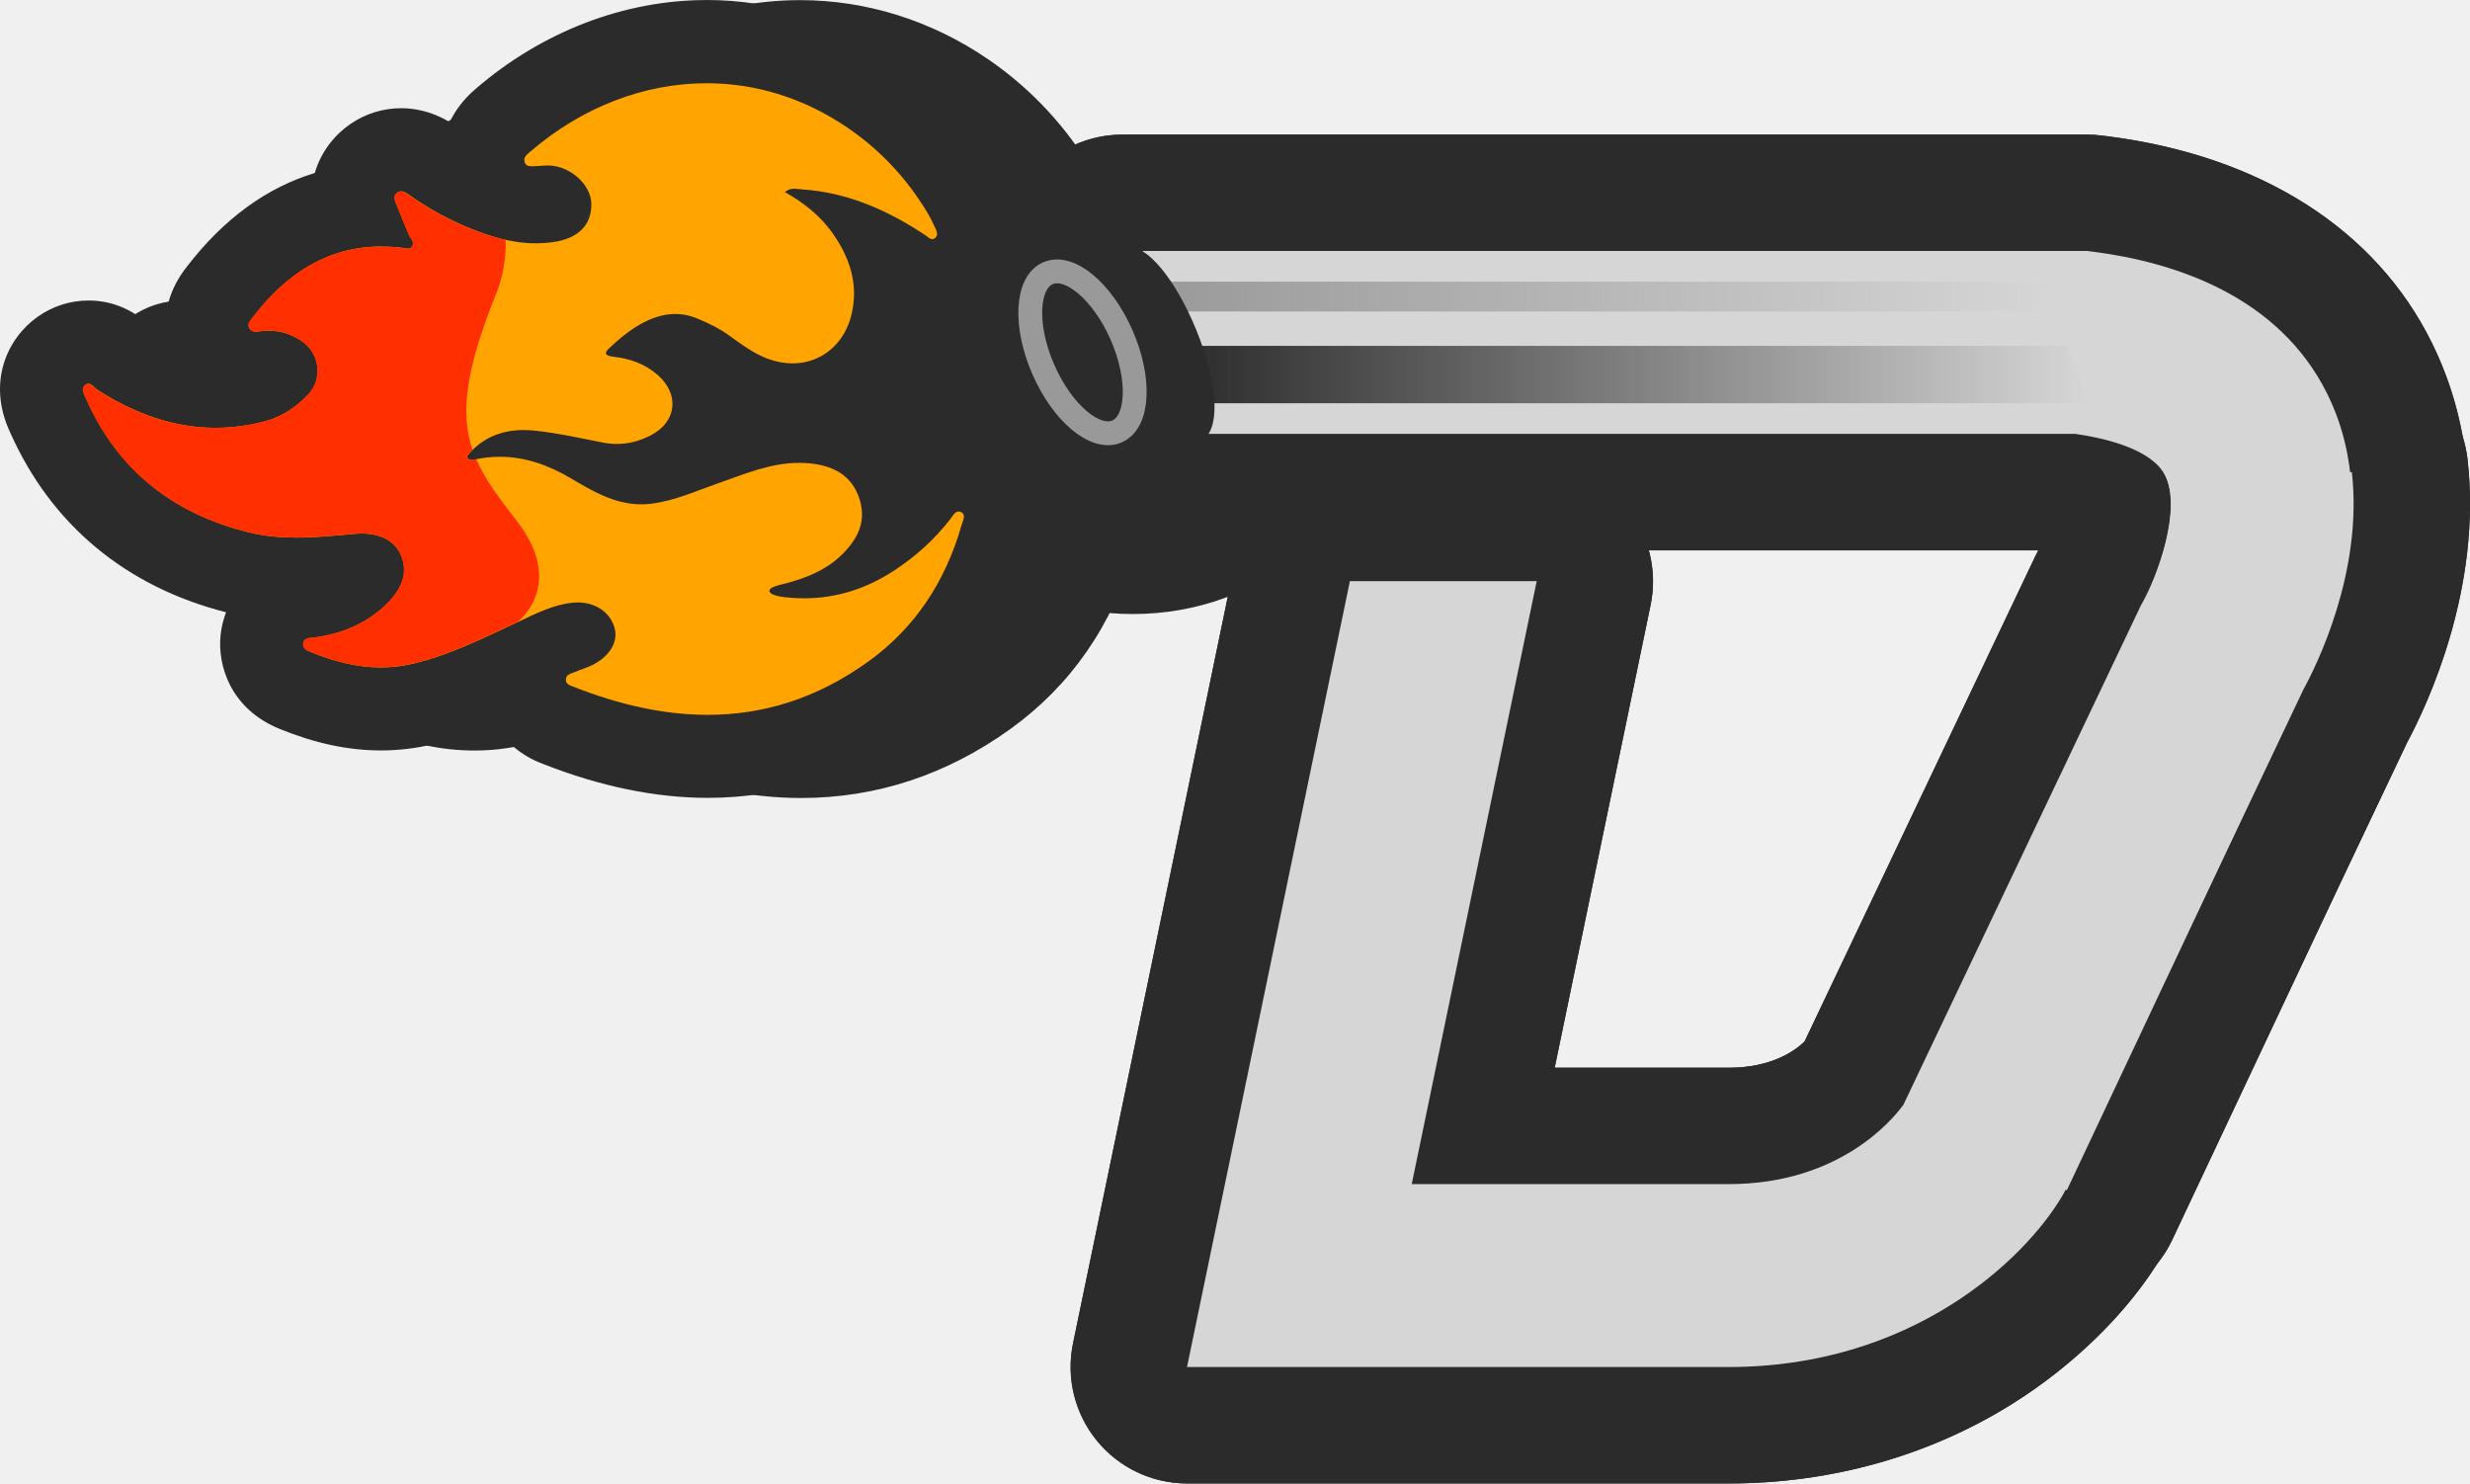
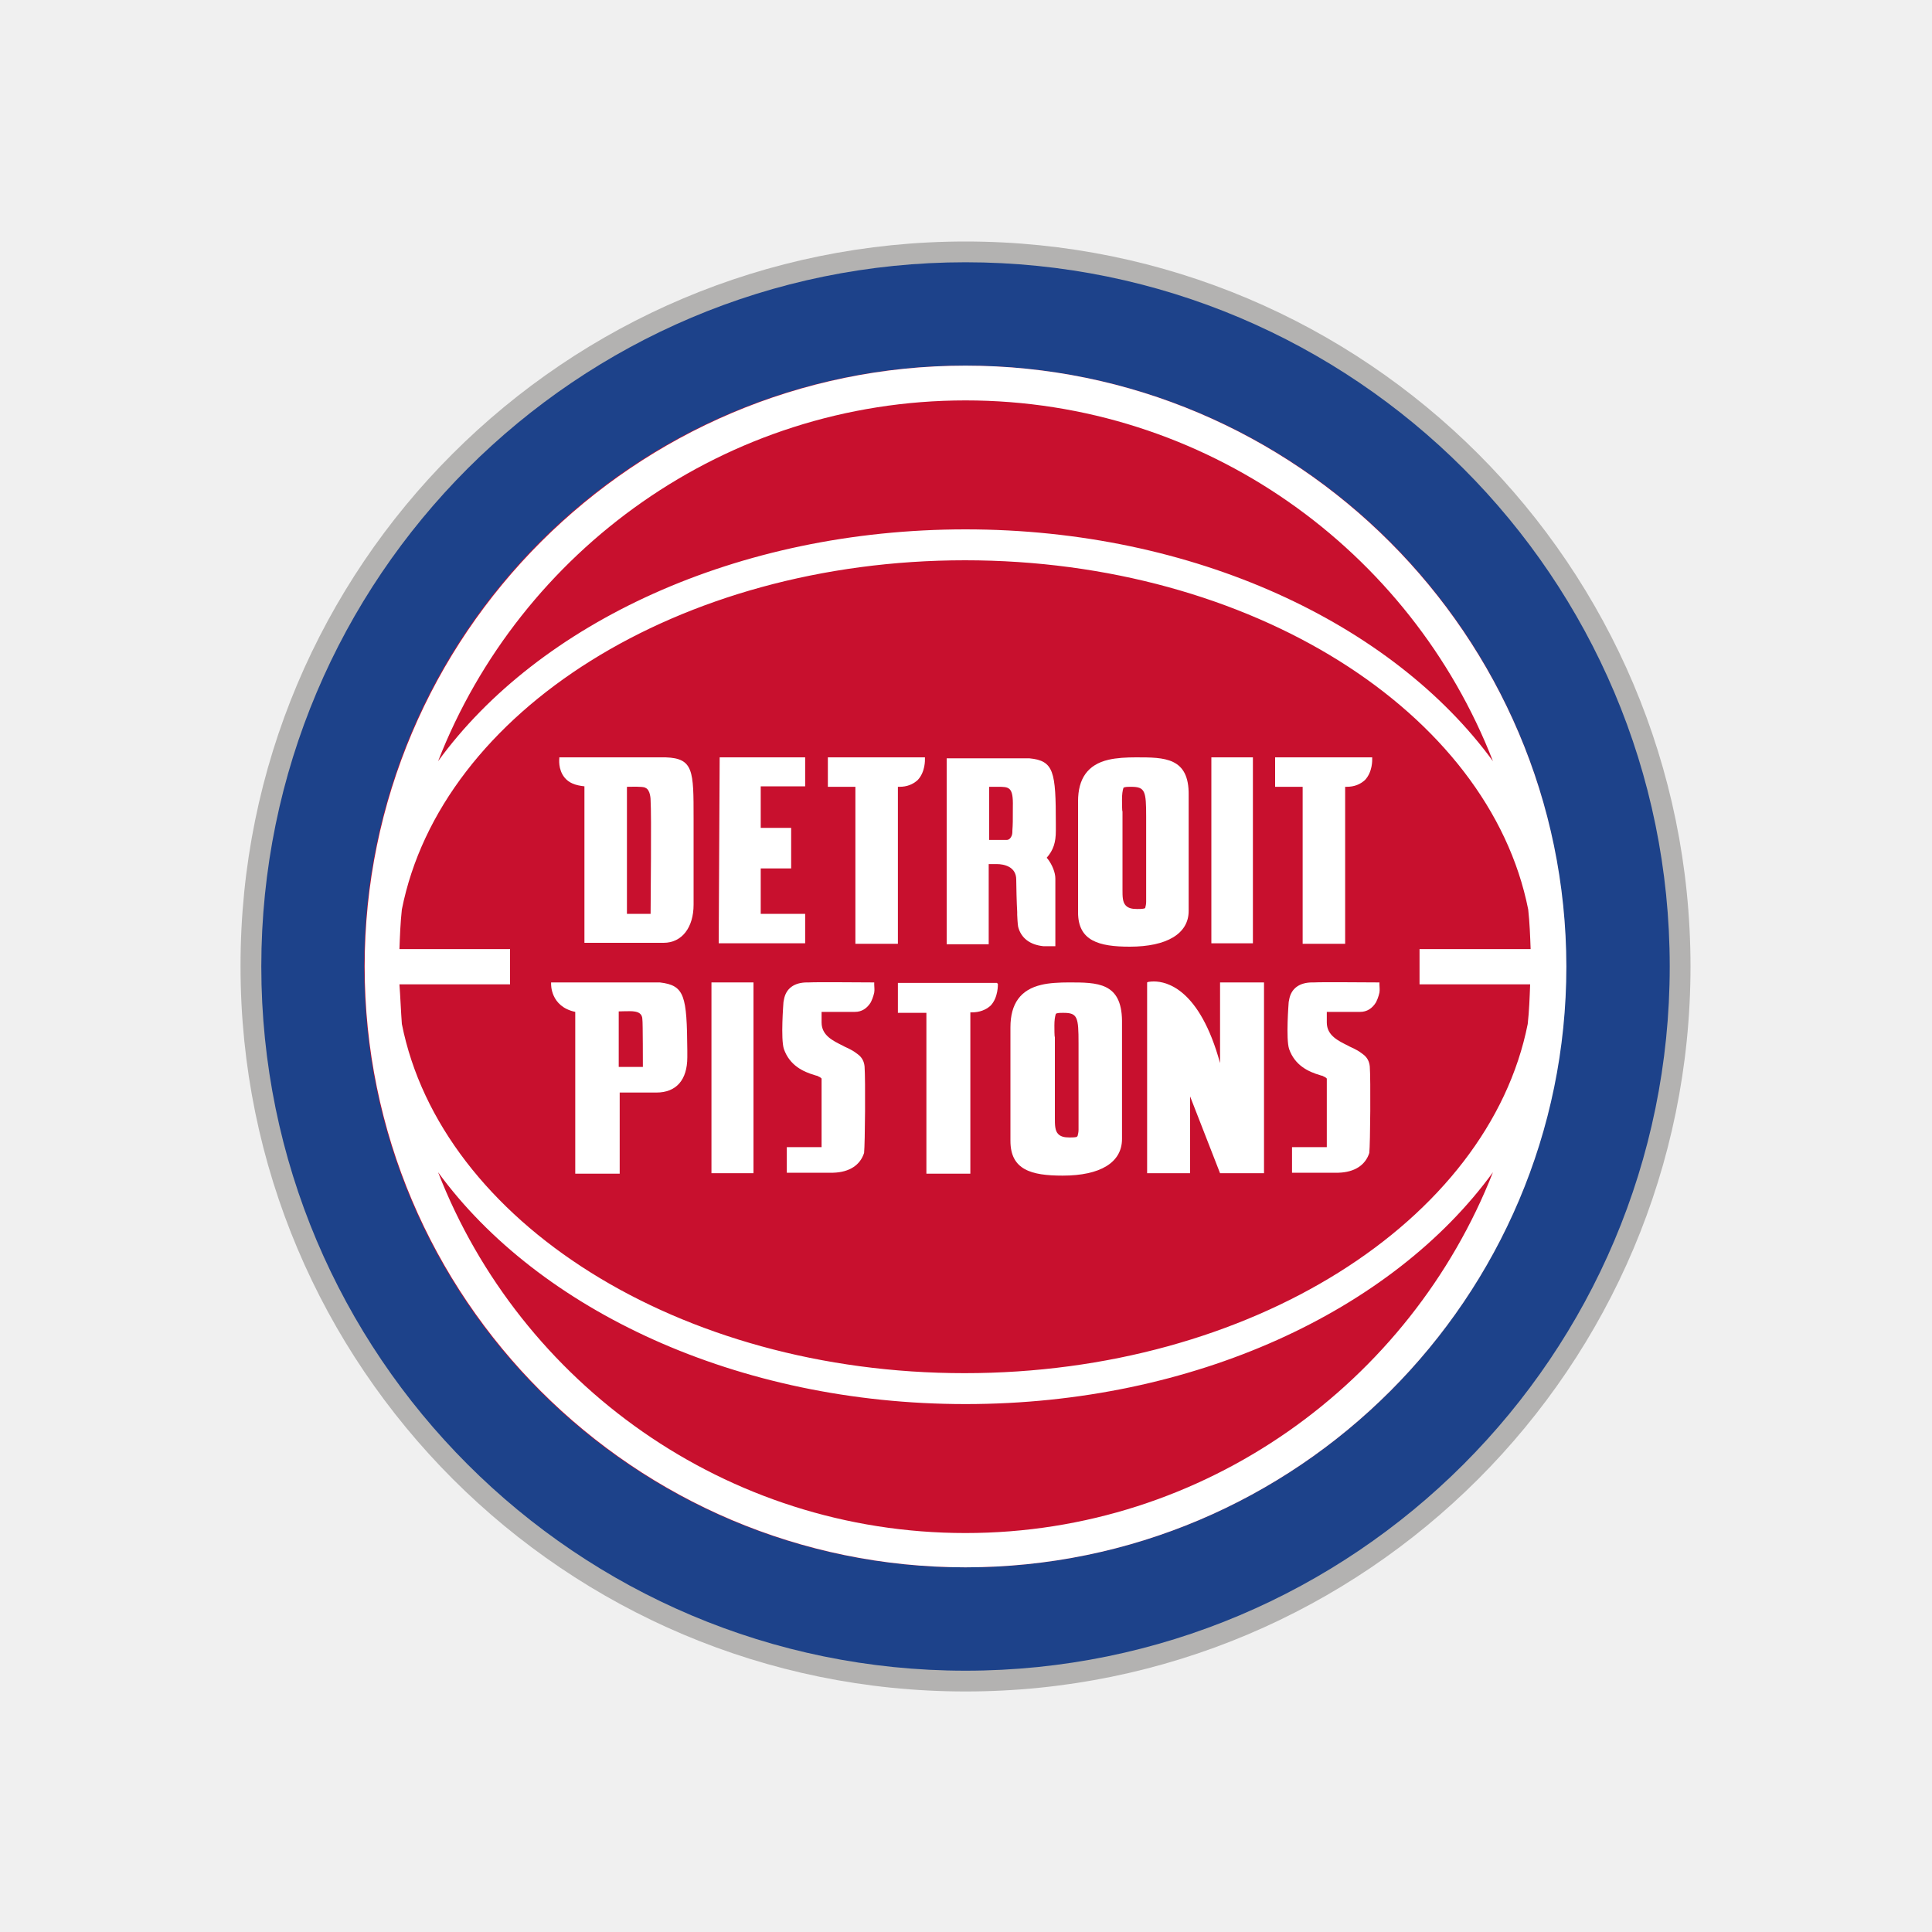
- <svg xmlns="http://www.w3.org/2000/svg" id="Layer_1" width="544.866" height="327.24" data-name="Layer 1">
-   <defs id="defs486">
-     <linearGradient id="linear-gradient" x1="280.07" x2="480.44" y1="201.8" y2="201.8" gradientUnits="userSpaceOnUse">
-       <stop id="stop476" offset="0" stop-color="#999" />
-       <stop id="stop478" offset="1" stop-color="#999" stop-opacity="0" />
-     </linearGradient>
-     <linearGradient id="linear-gradient-2" x1="285.26" x2="487.84" y1="219" y2="219" gradientUnits="userSpaceOnUse">
-       <stop id="stop481" offset=".01" stop-color="#2b2b2b" />
-       <stop id="stop483" offset="1" stop-color="#2b2b2b" stop-opacity="0" />
-     </linearGradient>
-     <style id="style474">.cls-2,.cls-6{fill:#2b2b2b;stroke-width:0}.cls-6{fill:#d6d6d6}</style>
-   </defs>
-   <g id="g531" transform="translate(-27.302 -136.38)">
-     <g id="g494">
-       <path id="path490" d="M167.91 304.99s-.03-.01-.04-.02c-.02 0-.03-.01-.05-.02z" class="cls-2" style="fill:#2b2b2b;stroke-width:0" />
-       <path id="path492" d="M571.61 237.58c-.2-1.69-.56-3.33-1.06-4.9a77.7 77.7 0 0 0-6.8-20.68c-12.36-25.05-37.75-41.23-71.5-45.55l-1.25-.16q-1.635-.21-3.27-.21H274.81c-3.6 0-7.09.79-10.29 2.2-5.3-7.36-11.73-13.68-19.22-18.81-12.47-8.54-26.83-13.06-41.51-13.06-18.17 0-36.24 6.94-50.87 19.53-2.71 2.29-4.58 4.82-5.8 7.4-2.17-1.32-5.87-3.07-10.71-3.07-4 0-7.86 1.2-11.18 3.47-3.33 2.27-6.48 6-7.87 10.82-10.66 3.23-20.1 10.13-28.18 20.62-3.92 4.93-5.09 10.06-4.69 14.63-1.36-.63-2.74-1.37-4.15-2.22-3.86-3.26-8.18-4.9-12.9-4.9-4.01 0-7.88 1.24-11.2 3.58-6.76 4.77-11.25 14.53-6.06 25.56l.03.07c9.04 20.26 25.48 33.93 47.58 39.56-.63 1.65-1.03 3.36-1.21 5.04-.71 6.83 2.29 16.36 13.1 20.72 7.85 3.19 15.12 4.72 22.28 4.72 3.77 0 7.55-.44 11.21-1.3 4.94-1.16 9.55-2.8 13.85-4.59 2.09 3.66 5.57 6.98 10.84 8.93 12.54 4.93 24.71 7.43 36.18 7.43 16.58 0 32.1-5.12 46.13-15.21 13.33-9.59 22.56-22.91 27.41-39.6.5-1.44.85-2.85 1.06-4.21 4.16 2.8 9.12 4.39 14.34 4.39h7.36c-.14.52-.29 1.05-.4 1.58l-35.93 173.36a25.685 25.685 0 0 0 25.14 30.89h119.52c22.47 0 44.02-6.03 62.34-17.44 13.3-8.29 24.95-19.57 32.24-31.17 1.25-1.56 2.35-3.26 3.21-5.09l37.58-79.77 14.3-30.06c4.43-8.27 16.56-33.99 13.27-62.49zm-320.58-4.81a27.6 27.6 0 0 0-6.49-6.59c4.41-4.26 7.63-9.9 9.15-16.48.12-.51.22-1.06.32-1.6l10.58 23.5c-1.68-.47-3.41-.73-5.18-.73-2.06 0-5.13.35-8.38 1.92zm225.39 26.02-51.04 107.34c-2.02 1.96-7.18 5.78-16.71 5.78h-38.41l21.17-102.12c.83-4.03.65-8.13-.41-12h85.94c-.18.34-.37.67-.53 1.01z" class="cls-2" style="fill:#2b2b2b;stroke-width:0" />
-     </g>
-     <g id="g500">
-       <path id="path496" d="M277.22 262.65c-24.77 0-44.92-17.96-44.92-40.04s20.15-40.04 44.92-40.04 44.92 17.96 44.92 40.04-20.15 40.04-44.92 40.04" class="cls-2" style="fill:#2b2b2b;stroke-width:0" />
-       <path id="path498" d="M277.22 191.75c19.74 0 35.75 13.82 35.75 30.87s-16.01 30.87-35.75 30.87-35.75-13.82-35.75-30.87 16.01-30.87 35.75-30.87m0-18.34c-13.95 0-27.18 4.79-37.27 13.5-10.69 9.23-16.83 22.25-16.83 35.71s6.13 26.48 16.83 35.71c10.08 8.71 23.32 13.5 37.27 13.5s27.18-4.79 37.27-13.5c10.69-9.23 16.83-22.25 16.83-35.71s-6.13-26.48-16.83-35.71c-10.08-8.71-23.32-13.5-37.27-13.5" class="cls-2" style="fill:#2b2b2b;stroke-width:0" />
-     </g>
-     <path id="path502" d="M563.75 211.99c-12.36-25.05-37.75-41.23-71.5-45.55l-1.25-.16q-1.635-.21-3.27-.21H274.81c-8.71 0-16.83 4.42-21.56 11.74a25.67 25.67 0 0 0-1.85 24.48l18.17 40.35a25.68 25.68 0 0 0 23.41 15.13h184.17c-.24.44-.47.89-.68 1.35l-52.56 111.57c-6.01 12.76-.6 27.99 12.12 34.09l36.1 17.33a25.67 25.67 0 0 0 19.71 1.05 25.67 25.67 0 0 0 14.63-13.25l51.66-109.66c6.48-12.16 23.95-51.11 5.63-88.25z" class="cls-2" style="fill:#2b2b2b;stroke-width:0" />
-     <g id="g508">
-       <path id="path504" d="M289.14 450.77c-3.86 0-7.52-1.74-9.96-4.73s-3.4-6.93-2.61-10.71l35.93-173.36a12.84 12.84 0 0 1 12.57-10.23h41.21c3.86 0 7.52 1.74 9.96 4.73s3.4 6.93 2.61 10.71l-24.37 117.57h54.18c16.62 0 24.96-8.31 27.49-11.4l51.86-109.04q.21-.435.45-.87l.34-.6c2.68-4.84 4.99-13.17 4.5-16.14a12.845 12.845 0 0 1 11.26-19.02h41.53c6.52 0 12.01 4.89 12.75 11.37 2.9 25.18-8.18 48.22-11.98 55.22l-52.69 110.79c-.17.35-.35.7-.55 1.04l-.47.8c-9.68 16.3-38.36 43.88-84.5 43.88H289.13Z" class="cls-6" style="fill:#d6d6d6;stroke-width:0" />
-       <path id="path506" d="M546.1 240.51c2.54 22.1-7.93 42.95-10.66 47.92L482.6 399.54l-.47.8c-8.29 13.96-33.09 37.59-73.46 37.59H289.15l35.93-173.36h41.21l-27.57 133.01h69.95c24.47 0 36.18-14.29 38.51-17.5l52.44-110.26.38-.67c3.1-5.56 8.73-20.5 4.89-28.1-.09-.18-.21-.35-.32-.53h41.53m0-25.68h-41.53c-9.27 0-17.82 4.99-22.37 13.07a25.65 25.65 0 0 0-1.9 21.01c-.49 2.34-1.75 5.91-2.68 7.62l-.29.5c-.33.57-.63 1.15-.92 1.75l-51.04 107.33c-2.04 1.99-7.2 5.79-16.71 5.79h-38.41l21.17-102.12a25.685 25.685 0 0 0-25.14-30.89h-41.21c-12.17 0-22.67 8.55-25.14 20.47L264 432.73a25.685 25.685 0 0 0 25.14 30.89h119.52c22.47 0 44.02-6.03 62.34-17.44 13.89-8.66 25.99-20.58 33.2-32.72l.48-.8c.4-.67.77-1.37 1.11-2.07l52.55-110.5c4.43-8.27 16.55-33.99 13.27-62.49-1.49-12.96-12.46-22.74-25.51-22.74z" class="cls-2" style="fill:#2b2b2b;stroke-width:0" />
-     </g>
-     <path id="path510" d="m483.23 398.96-36.1-17.33 52.56-111.57.38-.67c3.08-5.56 8.65-20.5 4.85-28.1-2.92-5.84-13.18-8.24-19.79-9.2H292.98l-18.17-40.35h212.92l1.25.16c17.64 2.26 40.94 9.55 51.74 31.44 13.55 27.47-2.13 59.05-5.54 65.33l-51.95 110.27z" class="cls-6" style="fill:#d6d6d6;stroke-width:0" />
-     <g id="g516">
-       <path id="polygon512" d="M280.07 198.51h197.98l2.39 6.58H282.47z" style="fill:url(#linear-gradient);stroke-width:0" />
-       <path id="polygon514" d="M285.26 212.67h197.98l4.6 12.66H289.87z" style="fill:url(#linear-gradient-2);stroke-width:0" />
-     </g>
-     <ellipse id="ellipse518" cx="282.38" cy="212.72" rx="6.19" ry="20.16" style="fill:#2b2b2b;stroke:#2b2b2b;stroke-width:6.59px;stroke-linecap:round;stroke-linejoin:round" transform="rotate(-22.21 282.325 212.69)" />
-     <g id="_993ydq" data-name="993ydq">
-       <g id="g524">
-         <path id="path520" d="M183.43 303.23c-10.33 0-21.39-2.29-32.87-6.81-6.71-2.47-7.53-7.73-7.57-9.88-.02-.73.05-2.18.63-3.81l-1.18.55c-6.85 3.21-13.93 6.54-21.98 8.43-2.98.7-6.05 1.06-9.12 1.06-5.96 0-12.09-1.31-18.75-4.02-7.74-3.12-7.7-9.45-7.5-11.32.15-1.45 1.35-8.75 10.33-9.54 4.43-.57 7.76-2.03 10.52-4.58l-.77.07c-4.01.37-8.15.76-12.43.76-4.66 0-8.83-.47-12.73-1.43-19.87-4.9-34.02-16.54-42.06-34.61l-.09-.19c-4.03-8.57 1.84-13.3 3.06-14.16 1.75-1.24 3.79-1.89 5.9-1.89 3.87 0 6.42 2.18 7.45 3.14 7.08 4.44 13.82 6.59 20.58 6.59 2.83 0 5.74-.39 8.64-1.16 1.24-.33 2.44-.96 3.63-1.91a3 3 0 0 0-.51-.04c-.16 0-.33.01-.5.03-.6.09-1.39.2-2.34.2-3.77 0-7.07-1.77-9.07-4.85-.97-1.5-3.78-6.89 1.06-12.98 8.42-10.93 18.36-17.23 29.67-18.86-1.19-6.51 3.35-10.02 4.38-10.72a10.6 10.6 0 0 1 6-1.86c3.55 0 6.01 1.74 7.06 2.48 3.45 2.45 7.18 4.51 11.09 6.15 1.03.43 2 .81 2.93 1.13a10.6 10.6 0 0 1-2.5-4.01c-.73-2.1-1.82-7.47 3.81-12.22 13.07-11.25 29.01-17.4 44.99-17.4 12.83 0 25.39 3.96 36.33 11.45 8.27 5.66 15.1 12.95 20.31 21.66.9 1.51 1.59 2.96 2.16 4.21 3.14 6.81-.67 11.27-1.91 12.48-1.95 1.89-4.47 2.93-7.1 2.93-3.5 0-5.88-1.83-6.72-2.48-.74-.49-1.46-.95-2.19-1.39 1.06 4.35 1.09 8.77.07 13.2-2.48 10.81-11.32 18.07-21.99 18.07-2.94 0-5.9-.55-8.78-1.65-4.07-1.54-7.26-3.86-10.07-5.9l-.3-.22c1.51 2.96 2.12 6.23 1.71 9.5-.32 2.58-1.26 5.01-2.72 7.14l.51-.18c.9-.31 1.79-.64 2.69-.96 5.36-1.94 11.43-4.14 18.41-4.14 1.03 0 2.08.05 3.09.15 13.12 1.25 17.57 9.63 19.06 14.51.44 1.44.77 3.06.87 4.82 1.09-1.11 2.11-2.27 3.06-3.49 2.44-3.5 5.5-5.26 9.12-5.26 1.52 0 3 .33 4.4.99 3.18 1.49 7.83 6.06 5.06 13.69l.02-.07c-4.24 14.86-12.34 26.68-24.07 35.11-12.43 8.94-26.15 13.48-40.77 13.48z" style="fill:#ffa400;stroke-width:0" />
-         <path id="path522" d="M183.17 154.74c10.65 0 21.37 3.15 31.15 9.85 7.29 4.99 13.11 11.26 17.62 18.8.64 1.07 1.18 2.21 1.7 3.34.3.66.64 1.47.04 2.06-.25.25-.49.34-.72.34-.53 0-1-.52-1.46-.82-8.3-5.52-17.17-9.49-27.28-10.15-.56-.04-1.13-.15-1.72-.15-.67 0-1.35.15-2.05.74 4.21 2.38 7.84 5.25 10.56 9.13 3.75 5.35 5.68 11.14 4.17 17.71-1.57 6.82-6.83 10.95-13.06 10.95-1.78 0-3.65-.34-5.53-1.05-3.07-1.16-5.67-3.11-8.29-5-2.31-1.67-4.83-2.92-7.45-3.96a12.3 12.3 0 0 0-4.58-.89c-5.56 0-10.59 3.77-14.66 7.62-1.38 1.3-.29 1.65.97 1.8 3.71.42 7.07 1.59 9.94 4.15 4.68 4.19 4.06 10.21-1.58 13.16-2.4 1.26-4.92 1.94-7.57 1.94q-1.5 0-3.06-.3c-5.02-.99-10.03-2.11-15.1-2.64-.81-.08-1.61-.13-2.39-.13-4.88 0-9.25 1.69-12.56 5.84.31.62.68.78 1.05.78.25 0 .5-.07.73-.12 1.88-.41 3.72-.6 5.52-.6 5.57 0 10.78 1.84 15.74 4.79 4.86 2.89 9.71 5.7 15.47 5.7.68 0 1.38-.04 2.08-.12 5.14-.61 9.83-2.76 14.65-4.44 5.91-2.06 11.7-4.59 18.08-4.59.73 0 1.47.03 2.22.1 5.34.51 9.51 2.65 11.16 8.06 1.57 5.16-.78 9.17-4.42 12.54-3.3 3.05-7.38 4.66-11.65 5.83-1.01.27-2.05.46-3 .86-1.14.48-1.15 1.2 0 1.68.76.31 1.61.46 2.44.56 1.47.17 2.91.25 4.34.25 7.09 0 13.68-2.08 19.8-6.07 4.76-3.1 8.93-6.86 12.43-11.36.51-.65 1.04-1.72 1.88-1.72.16 0 .32.04.5.12 1.21.57.42 1.89.16 2.81-3.52 12.34-10.16 22.67-20.61 30.18-11.4 8.2-23.26 11.75-35.42 11.75-9.66 0-19.52-2.24-29.52-6.17-.76-.3-1.74-.52-1.76-1.54-.03-1.22 1.12-1.37 1.95-1.72 1.15-.5 2.36-.85 3.5-1.37 4.05-1.88 6.11-5.11 5.33-8.23-.88-3.48-4.13-5.77-8.17-5.77-.36 0-.73.02-1.1.06-4.35.43-8.18 2.44-12.06 4.24-7.57 3.51-15.01 7.3-23.23 9.23-2.38.56-4.71.81-7.01.81-5.24 0-10.3-1.31-15.3-3.34-.85-.35-1.95-.74-1.83-1.87.14-1.39 1.48-1.27 2.46-1.4 5.96-.77 11.27-2.95 15.69-7.12 3.9-3.69 5.04-7.38 3.36-11.15-1.32-2.95-4.34-4.66-8.57-4.66-.51 0-1.03.03-1.57.07-4.29.39-8.56.83-12.84.83-3.51 0-7.02-.3-10.53-1.16-16.66-4.11-28.85-13.63-35.88-29.44-.45-1.01-1.26-2.31-.11-3.13.21-.15.41-.21.61-.21.75 0 1.36.96 2.02 1.38 8.21 5.25 16.82 8.35 26.01 8.35 3.57 0 7.23-.47 10.98-1.46 3.73-.99 6.84-3.13 9.47-5.89 3.28-3.44 2.56-9.13-1.39-11.78-2.25-1.5-4.67-2.32-7.31-2.32-.53 0-1.07.03-1.62.1-.39.05-.82.13-1.23.13-.53 0-1.03-.14-1.38-.67-.63-.98.16-1.79.72-2.51 7.38-9.59 16.46-15.6 28.37-15.6 1.38 0 2.79.08 4.25.24.48.05 1.03.23 1.52.23.43 0 .82-.13 1.08-.59.53-.93-.47-1.71-.82-2.55-.92-2.21-1.87-4.42-2.73-6.66-.33-.85-.79-1.88.21-2.57.28-.19.56-.27.83-.27.63 0 1.24.42 1.76.8 4.02 2.85 8.29 5.22 12.84 7.12 4.9 2.05 9.85 3.54 15.1 3.54 1.24 0 2.5-.08 3.77-.26 5.5-.77 8.59-3.71 8.46-8.55-.11-4.2-4.72-8.29-9.46-8.36h-.12c-.9 0-1.79.13-2.69.15-.29 0-.61.03-.92.03-.64 0-1.25-.13-1.51-.9-.38-1.08.54-1.73 1.24-2.33 11.35-9.77 25.07-15.09 38.91-15.09m-.02-18.35c-18.17 0-36.24 6.94-50.87 19.53-2.71 2.29-4.58 4.82-5.8 7.4-2.17-1.32-5.87-3.07-10.71-3.07-4 0-7.86 1.2-11.18 3.47-3.33 2.27-6.48 6-7.87 10.82-10.66 3.23-20.1 10.13-28.18 20.62-3.92 4.93-5.09 10.06-4.69 14.63-1.36-.63-2.74-1.37-4.15-2.22-3.86-3.26-8.18-4.9-12.9-4.9-4.01 0-7.88 1.24-11.2 3.58-6.76 4.77-11.25 14.53-6.06 25.56l.03.07c9.04 20.26 25.48 33.93 47.58 39.56-.63 1.65-1.03 3.36-1.21 5.04-.71 6.83 2.29 16.36 13.1 20.72 7.85 3.19 15.12 4.72 22.28 4.72 3.77 0 7.55-.44 11.21-1.3 4.94-1.16 9.55-2.8 13.85-4.59 2.1 3.67 5.58 7 10.89 8.95l-.09-.04c12.56 4.94 24.75 7.44 36.23 7.44 16.58 0 32.1-5.12 46.13-15.21 13.33-9.59 22.56-22.91 27.41-39.6 4.17-11.97-2.16-21.26-9.87-24.88a19.45 19.45 0 0 0-8.3-1.86c-2.06 0-5.13.35-8.38 1.92a27.6 27.6 0 0 0-6.49-6.59c4.41-4.26 7.63-9.9 9.15-16.48.16-.71.31-1.45.44-2.22 4.83-.14 9.41-2.08 12.94-5.51 4.81-4.66 8.35-13.12 3.85-22.89-.73-1.59-1.55-3.29-2.62-5.09-5.89-9.86-13.63-18.11-23-24.53-12.47-8.54-26.83-13.06-41.51-13.06z" class="cls-2" style="fill:#2b2b2b;stroke-width:0" />
+ <svg xmlns="http://www.w3.org/2000/svg" version="1.1" id="Layer_4" x="0px" y="0px" viewBox="0 0 400 400" style="enable-background:new 0 0 400 400;" xml:space="preserve">
+   <style type="text/css">
+ 	.st0{fill:#B3B2B1;}
+ 	.st1{fill:#1D428A;}
+ 	.st2{fill:#C8102E;}
+ 	.st3{fill:#FFFFFF;}
+ </style>
+   <g>
+     <path class="st0" d="M350,200.1c0,82.9-67.2,150.1-150.1,150.1S49.8,283,49.8,200.1C49.7,117.2,116.9,50,199.9,50   C282.8,50,350,117.2,350,200.1" />
+     <g>
+       <path class="st1" d="M345.7,200.1c0,80.5-65.3,145.8-145.8,145.8S54.1,280.6,54.1,200.1S119.4,54.3,199.9,54.3    S345.7,119.6,345.7,200.1" />
+       <g>
+         <path class="st2" d="M324.2,200.1c0,68.6-55.6,124.4-124.4,124.4c-68.6,0-124.4-55.6-124.4-124.4c0-68.6,55.6-124.4,124.4-124.4     S324.2,131.5,324.2,200.1" />
+         <path class="st3" d="M199.9,75.7c-68.5,0-124.4,55.8-124.4,124.4s55.8,124.4,124.4,124.4s124.4-55.8,124.4-124.4     C324.2,131.6,268.4,75.7,199.9,75.7 M82.7,203.8h22.9v-7.3H82.7c0.1-2.7,0.2-5.5,0.5-8.2c8.1-40.9,57.3-72.3,116.6-72.3     c59.3,0,108.5,31.5,116.6,72.3c0.3,2.7,0.4,5.5,0.5,8.2h-23v7.3h22.9c-0.1,2.7-0.2,5.5-0.5,8.2c-8.1,40.8-57.4,72.3-116.6,72.3     S91.3,252.8,83.2,212C83,209.3,82.9,206.5,82.7,203.8 M199.9,82.9c49.6,0,92.2,31,109.2,74.7c-20.8-28.5-61.9-48-109.2-48     s-88.4,19.4-109.2,48C107.7,114,150.2,82.9,199.9,82.9 M199.9,317.4c-49.6,0-92.2-31-109.2-74.7c20.8,28.5,61.9,48,109.2,48     s88.4-19.4,109.2-48C292,286.2,249.5,317.4,199.9,317.4" />
+         <g>
+           <g>
+             <rect x="147.3" y="203.4" class="st3" width="8.7" height="39.5" />
+             <path class="st3" d="M181,203.4h-0.3c-2.4,0-11.5-0.1-13.2,0h-0.4c-2.6,0-4.4,1.2-4.8,3.6c-0.1,0.4-0.1,0.6-0.1,0.6       c0,0.1-0.6,7.5,0.1,9.6c1.2,3.4,4,4.7,6.4,5.4c0.1,0,0.2,0.1,0.3,0.1c0.2,0,0.3,0.1,0.5,0.2c0.3,0.1,0.5,0.3,0.6,0.4v14.2h-7.2       v5.3h9.6l0,0c3.4-0.1,5.6-1.6,6.4-4.1c0.2-1.9,0.3-15.2,0.1-17.9c-0.1-1-0.5-1.9-1.5-2.6c-0.4-0.3-0.8-0.6-1.4-0.9       c-0.5-0.3-1.1-0.5-1.6-0.8c-2-1-4.4-2.1-4.4-4.8v-2.2h6.9c1.4,0,2.5-0.7,3.3-2c0.5-1,0.7-2,0.7-2c0.1-0.6,0-1.2,0-1.6       L181,203.4z" />
+             <path class="st3" d="M221.3,203.4c-1.9,0-4.1,0.1-5.7,0.5c-4.3,1-6.4,3.9-6.4,8.8v23.5c0,6,4.3,7.2,10.8,7.2       c7.8,0,12.3-2.7,12.3-7.6v-24.5C232.2,203.4,227.2,203.4,221.3,203.4 M218.3,212.3c0-1,0.1-1.8,0.3-2.4l0.2-0.1       c0.4-0.1,0.8-0.1,1.2-0.1h0.2c2.9,0,3.1,0.9,3.1,6.3v16.5c0,0.5,0,0.9,0,1.4s-0.1,0.9-0.2,1.3l-0.2,0.2c-0.5,0.1-1,0.1-1.5,0.1       c-1.1,0-1.8-0.2-2.3-0.7c-0.7-0.7-0.7-1.9-0.7-3.4v-16.7C218.3,214.7,218.3,212.9,218.3,212.3" />
+             <path class="st3" d="M252.6,220.1c-4.2-15.3-11-16.9-13.7-16.9c-0.7,0-1.1,0.1-1.2,0.1l-0.2,0.1v39.5h8.9V227l6.2,15.9h9.1       v-39.5h-9.1L252.6,220.1L252.6,220.1z" />
+             <path class="st3" d="M136.6,203.4h-22.2h-0.3v0.3c0,0-0.2,4.7,5,5.8v33.5h9.2v-16.8h7.6c4.1,0,6.4-2.6,6.4-7.3v-1.4       C142.2,206.2,141.8,204,136.6,203.4 M133.1,220.9h-5v-11.5c0,0,2.6-0.1,3.1,0c1,0.1,1.8,0.5,1.8,1.7       C133.1,211.5,133.1,220.9,133.1,220.9" />
+             <path class="st3" d="M206.4,203.5h-20.5v6.2h5.9V243h9.1v-33.4c0.1,0,0.2,0,0.3,0c1.6,0,2.9-0.5,3.9-1.4       c1.6-1.7,1.5-4.4,1.5-4.5L206.4,203.5z" />
+             <path class="st3" d="M285.6,203.4h-0.3c-2.4,0-11.5-0.1-13.2,0h-0.4c-2.6,0-4.4,1.2-4.8,3.6c-0.1,0.4-0.1,0.6-0.1,0.6       c0,0.1-0.6,7.5,0.1,9.6c1.2,3.4,4,4.7,6.4,5.4c0.1,0,0.2,0.1,0.3,0.1c0.2,0,0.3,0.1,0.5,0.2c0.3,0.1,0.5,0.3,0.6,0.4v14.2h-7.2       v5.3h9.6l0,0c3.4-0.1,5.6-1.6,6.4-4.1c0.2-1.9,0.3-15.2,0.1-17.9c-0.1-1-0.5-1.9-1.5-2.6c-0.4-0.3-0.8-0.6-1.4-0.9       c-0.5-0.3-1.1-0.5-1.6-0.8c-2-1-4.4-2.1-4.4-4.8v-2.2h6.9c1.4,0,2.5-0.7,3.3-2c0.5-1,0.7-2,0.7-2c0.1-0.6,0-1.2,0-1.6       L285.6,203.4z" />
+           </g>
+           <g>
+             <path class="st3" d="M204.9,178.9h1.5c1.4,0,4,0.5,4,3.2c0,1.2,0.1,5.2,0.2,6.7v0.6c0,0.2,0.1,2.1,0.2,2.5       c0.6,2.3,2.4,3.7,5.2,4h2.5v-14c0-1.2-0.6-2.8-1.6-4.1l-0.2-0.2c1.4-1.6,1.9-3.2,1.9-5.6v-1.4c0-10.9-0.4-13.1-5.5-13.6H196       v38.5h8.7v-16.6L204.9,178.9L204.9,178.9z M204.9,162.9h1.5h0.2c2.3,0,3.2,0,3.1,4.1c0,3.3,0,3.5-0.1,5v0.3       c0,0.5-0.2,1-0.5,1.3c-0.2,0.2-0.4,0.3-0.7,0.3h-3.6v-11H204.9z" />
+             <polygon class="st3" points="259.4,156.8 250.8,156.8 250.8,195.3 259.4,195.3      " />
+             <path class="st3" d="M177.1,195.4h8.8v-32.5c0.1,0,0.2,0,0.3,0c1.6,0,2.8-0.5,3.8-1.4c1.6-1.7,1.5-4.2,1.5-4.4v-0.3h-20.1v6.1       h5.7V195.4z" />
+             <path class="st3" d="M269.7,195.4h8.8v-32.5c0.1,0,0.2,0,0.3,0c1.6,0,2.8-0.5,3.8-1.4c1.6-1.7,1.5-4.2,1.5-4.4v-0.3H264v6.1       h5.7L269.7,195.4L269.7,195.4z" />
+             <polygon class="st3" points="166.7,189.2 157.5,189.2 157.5,179.8 163.8,179.8 163.8,171.4 157.5,171.4 157.5,162.8        166.7,162.8 166.7,156.8 149,156.8 148.8,195.3 166.7,195.3      " />
+             <path class="st3" d="M137.8,156.8h-22v0.2c0,0.1-0.3,2.3,1.1,4c0.9,1.1,2.2,1.6,4.1,1.8v32.4h16.4c3.8,0,6.2-3.2,6.2-7.9v-17.9       C143.6,159.6,143.6,157,137.8,156.8 M134.7,189.2h-4.9v-26.3c3.1-0.1,3.7,0.1,3.8,0.2c1.1,0.4,1.1,2.5,1.1,2.6       C134.9,168.7,134.7,186.8,134.7,189.2" />
+             <path class="st3" d="M235.2,156.8c-1.9,0-4,0.1-5.7,0.5c-4.3,1-6.3,3.9-6.3,8.6v23c0,5.9,4.3,7.1,10.7,7.1       c7.7,0,12.2-2.7,12.2-7.4v-24C246.2,156.8,241.1,156.8,235.2,156.8 M232.3,165.5c0-1,0.1-1.8,0.3-2.4l0.2-0.1       c0.4-0.1,0.8-0.1,1.2-0.1h0.2c2.9,0,3.1,0.9,3.1,6.2v16.2c0,0.5,0,0.9,0,1.4s-0.1,0.9-0.2,1.3l-0.2,0.1c-0.5,0.1-1,0.1-1.5,0.1       c-1.1,0-1.8-0.2-2.3-0.7c-0.7-0.7-0.7-1.9-0.7-3.3V168C232.3,168,232.3,166.1,232.3,165.5" />
+           </g>
+         </g>
      </g>
    </g>
-     <path id="path527" d="M141.27 251.23c-3.87-4.95-6.99-9.08-8.92-13.56-.12.02-.24.03-.36.06-.56.12-1.26.38-1.78-.66.42-.53.87-1.01 1.33-1.46-2.68-7.89-1.69-17.35 5.17-34.32 1.62-3.99 2.23-8.02 2.13-11.99-2.88-.63-5.71-1.61-8.51-2.78-4.55-1.9-8.82-4.27-12.84-7.12-.75-.53-1.65-1.16-2.59-.53-1 .68-.54 1.72-.21 2.57.87 2.24 1.81 4.44 2.73 6.66.35.84 1.35 1.62.82 2.55-.57.99-1.71.46-2.6.36-14.03-1.59-24.38 4.66-32.61 15.35-.56.72-1.35 1.53-.72 2.51.61.94 1.71.65 2.61.54 3.27-.4 6.23.41 8.93 2.22 3.95 2.65 4.68 8.33 1.39 11.77-2.63 2.75-5.74 4.9-9.47 5.89-13.41 3.55-25.59.4-37-6.89-.83-.53-1.58-1.91-2.63-1.17-1.15.81-.34 2.11.11 3.13 7.03 15.8 19.22 25.33 35.88 29.44 7.78 1.92 15.56 1.05 23.37.33 5.05-.46 8.67 1.27 10.14 4.58 1.68 3.76.54 7.46-3.36 11.15-4.42 4.17-9.72 6.35-15.69 7.12-.98.13-2.32 0-2.46 1.4-.12 1.13.98 1.52 1.83 1.87 7.2 2.92 14.54 4.36 22.32 2.53 8.22-1.93 15.66-5.72 23.23-9.23 0 0 10.79-8.16-.26-22.32z" style="fill:#ff2f00;stroke-width:0" />
-     <ellipse id="ellipse529" cx="266.1" cy="214.07" rx="9.43" ry="19.04" style="fill:none;stroke:#999;stroke-width:5.26px;stroke-miterlimit:10" transform="rotate(-23.59 266.168 214.106)" />
  </g>
</svg>
